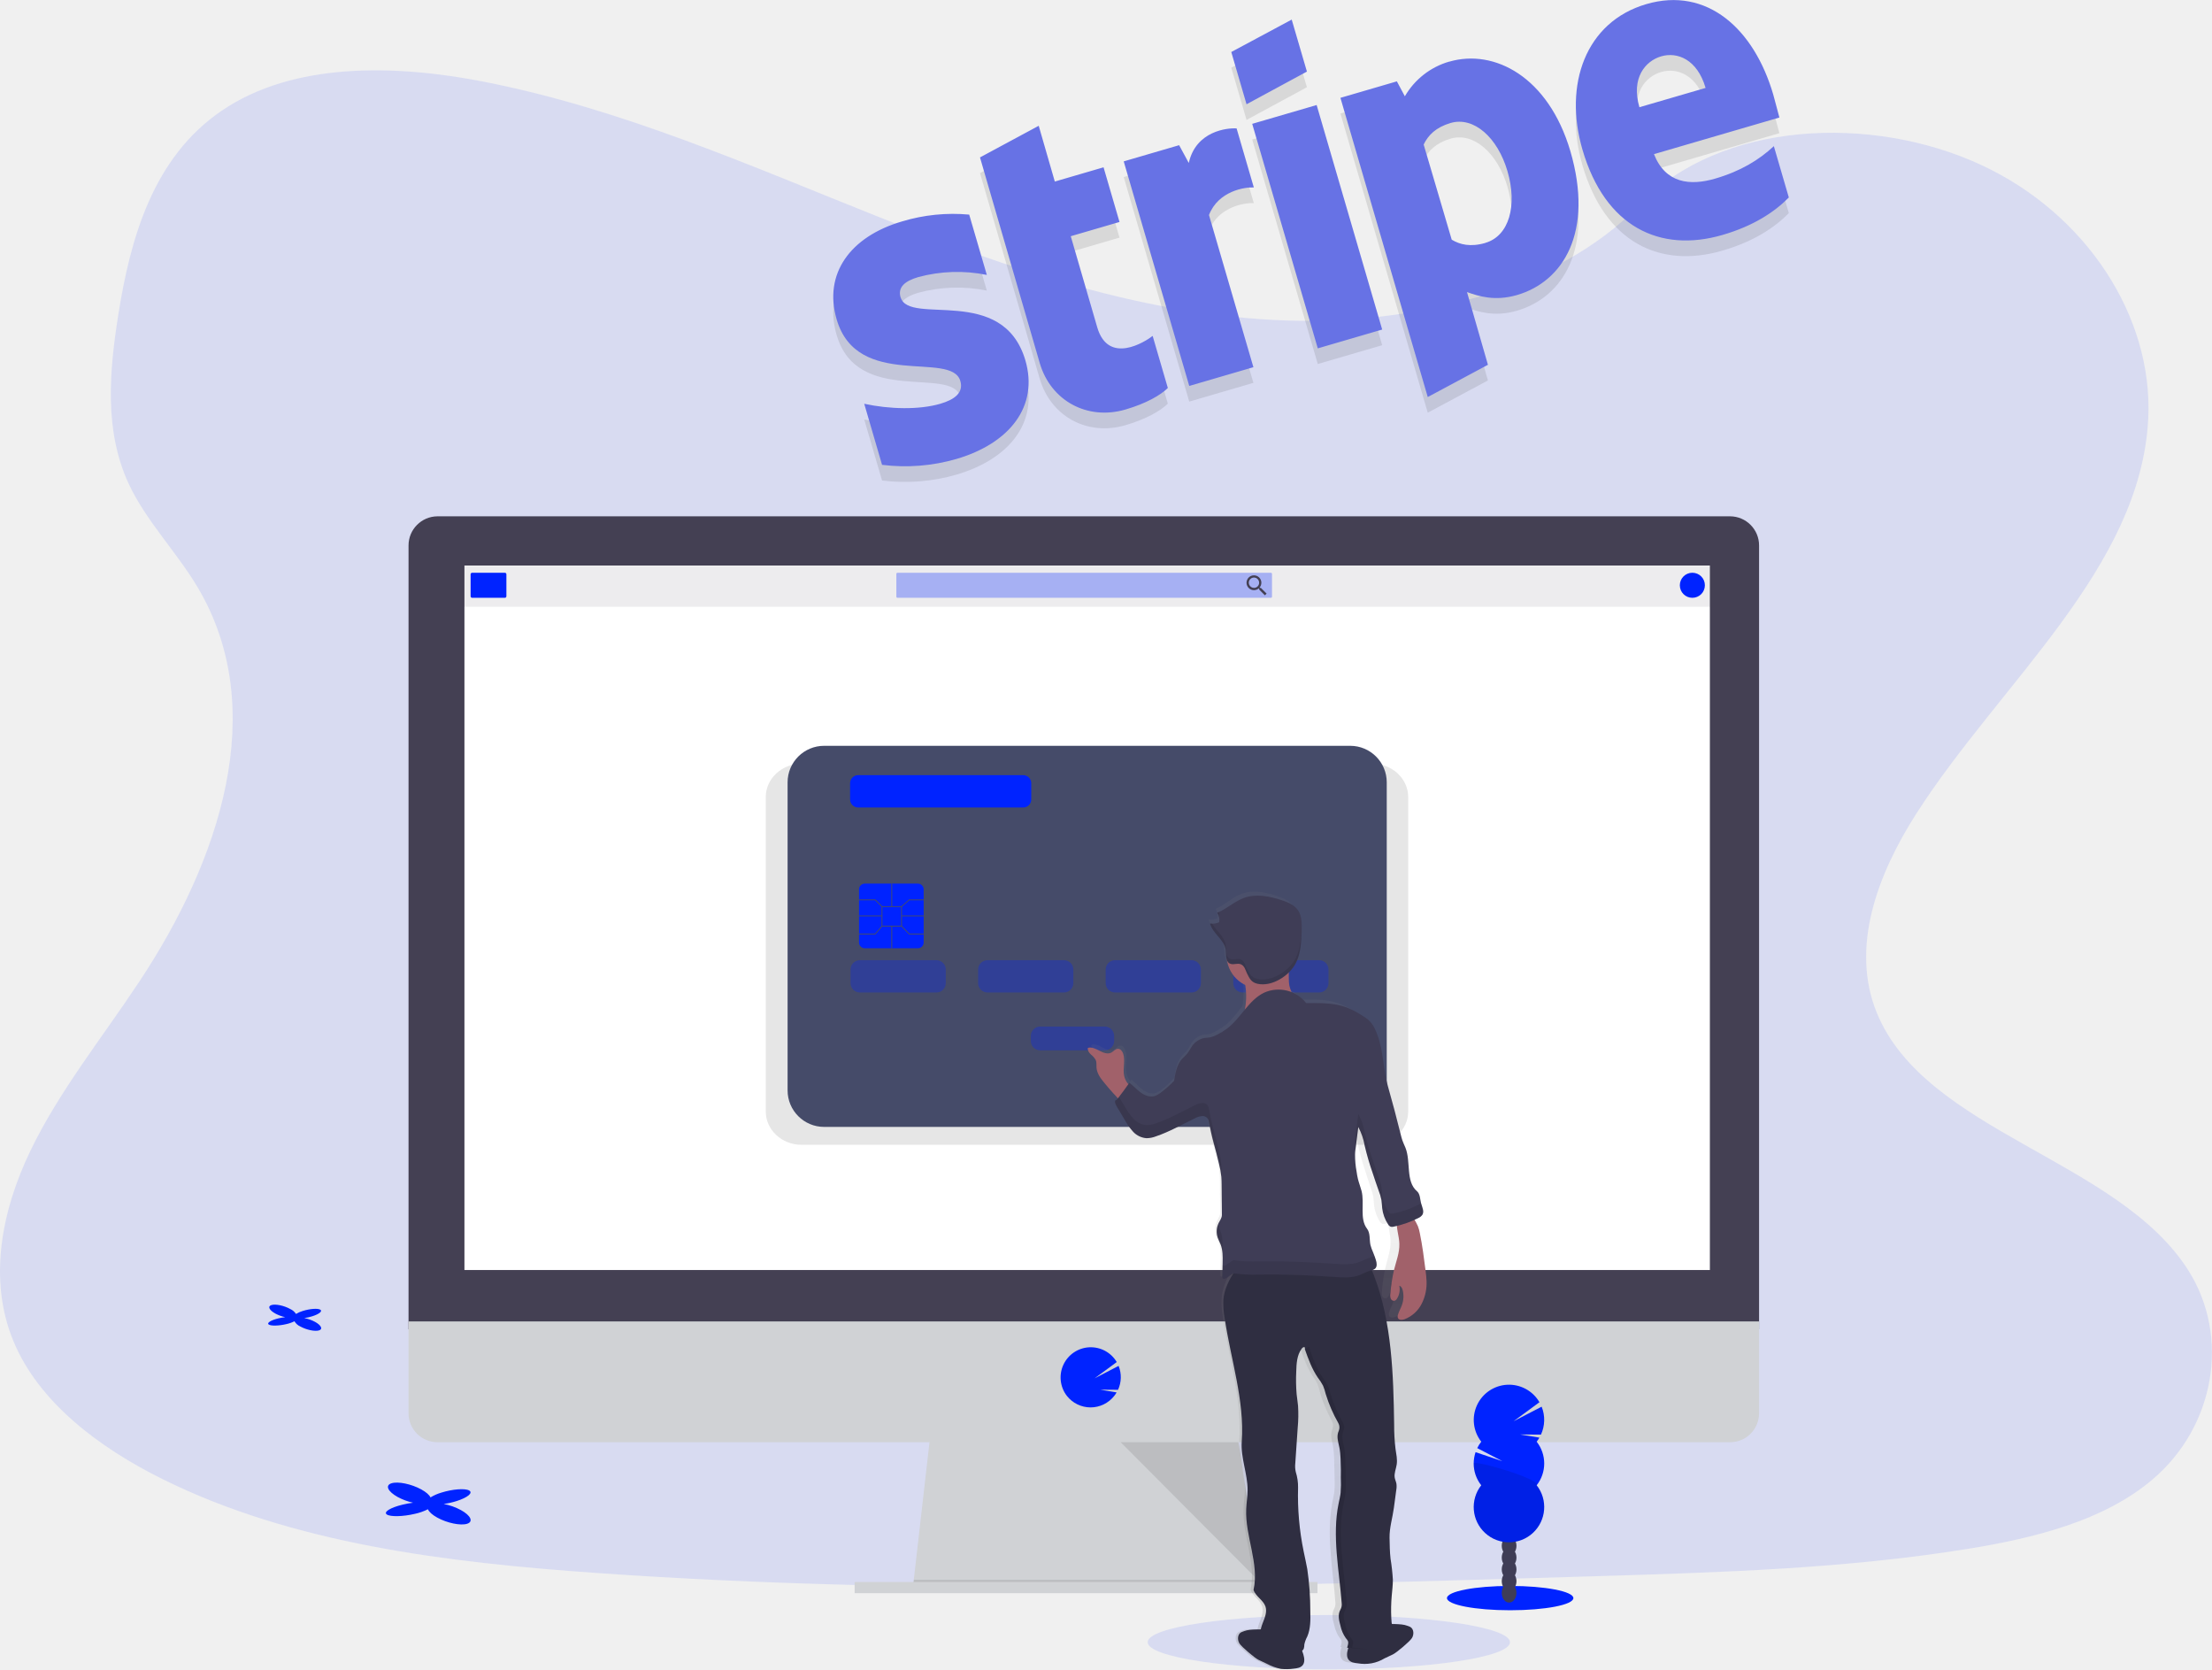
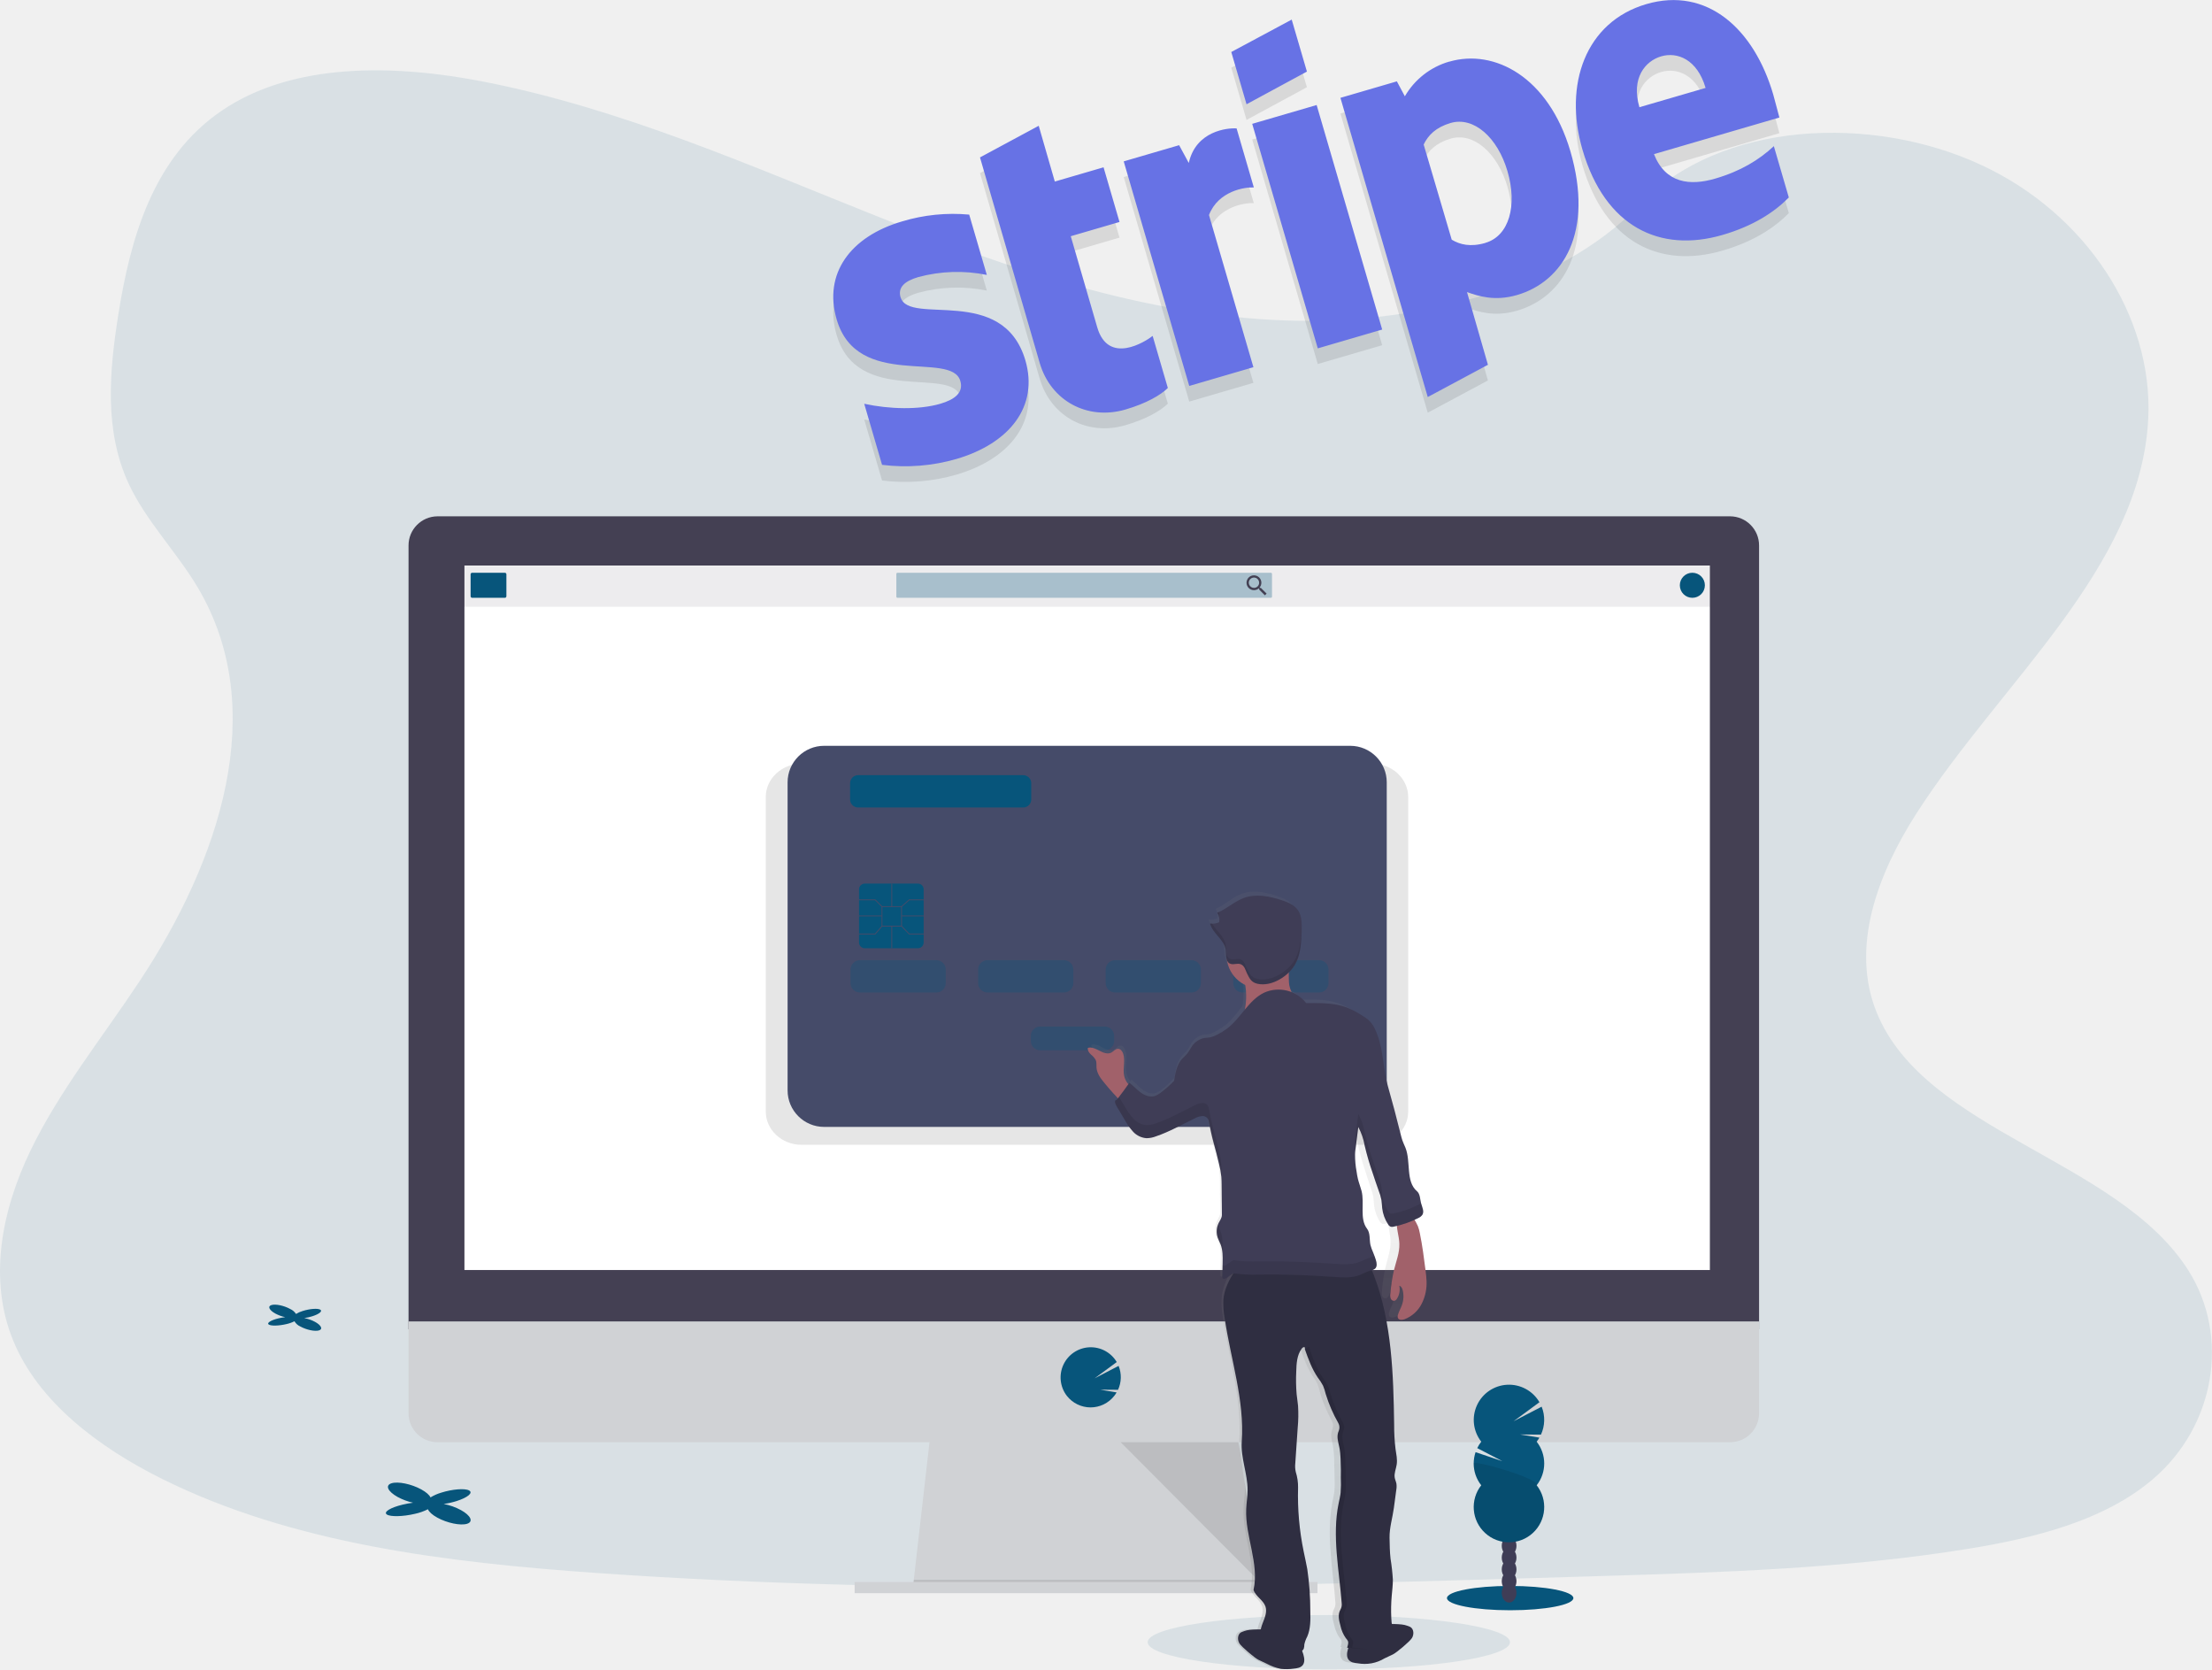
<svg xmlns="http://www.w3.org/2000/svg" id="b46bdb45-05c7-43e7-afee-243a50499326" data-name="Layer 1" width="1130" height="852.62" viewBox="0 0 1130 852.62">
  <defs>
    <linearGradient id="e0268b55-f382-4d45-820e-0bb1dff069b1" x1="675.66" y1="876.2" x2="675.66" y2="479.07" gradientUnits="userSpaceOnUse">
      <stop offset="0" stop-color="gray" stop-opacity="0.25" />
      <stop offset="0.54" stop-color="gray" stop-opacity="0.12" />
      <stop offset="1" stop-color="gray" stop-opacity="0.1" />
    </linearGradient>
  </defs>
-   <path d="M691.54,187.35c-72.44-2.57-141.44-26.53-207.32-52.74S353.07,79.35,282.37,65.46c-45.48-8.93-97.49-10.19-134.13,14.78-35.27,24-46.66,65.54-52.78,104-4.61,29-7.32,59.45,5.3,86.57,8.77,18.83,24.34,34.65,35.11,52.68,37.45,62.75,11,140.13-29.62,201.4-19,28.74-41.13,56.16-55.82,86.75s-21.49,65.65-8.64,96.86c12.75,30.94,43.11,54.17,76,70.51,66.81,33.2,145.54,42.7,222.31,48.08,169.94,11.91,340.79,6.75,511.18,1.59,63.06-1.92,126.39-3.85,188.43-13.84,34.44-5.55,70-14.35,95-35.61,31.75-27,39.62-72.67,18.34-106.5C1117.4,616,1018.73,601.92,993.79,541c-13.73-33.52.37-70.86,20.32-102,42.8-66.69,114.54-125.2,118.32-201.44,2.6-52.36-31.89-104.8-85.21-129.57-55.9-26-133.4-22.7-174.64,20.28C830.12,172.6,755.5,189.63,691.54,187.35Z" transform="translate(-35 -23.69)" fill="#0023ff" opacity="0.1" />
+   <path d="M691.54,187.35c-72.44-2.57-141.44-26.53-207.32-52.74S353.07,79.35,282.37,65.46c-45.48-8.93-97.49-10.19-134.13,14.78-35.27,24-46.66,65.54-52.78,104-4.61,29-7.32,59.45,5.3,86.57,8.77,18.83,24.34,34.65,35.11,52.68,37.45,62.75,11,140.13-29.62,201.4-19,28.74-41.13,56.16-55.82,86.75s-21.49,65.65-8.64,96.86c12.75,30.94,43.11,54.17,76,70.51,66.81,33.2,145.54,42.7,222.31,48.08,169.94,11.91,340.79,6.75,511.18,1.59,63.06-1.92,126.39-3.85,188.43-13.84,34.44-5.55,70-14.35,95-35.61,31.75-27,39.62-72.67,18.34-106.5C1117.4,616,1018.73,601.92,993.79,541c-13.73-33.52.37-70.86,20.32-102,42.8-66.69,114.54-125.2,118.32-201.44,2.6-52.36-31.89-104.8-85.21-129.57-55.9-26-133.4-22.7-174.64,20.28C830.12,172.6,755.5,189.63,691.54,187.35Z" transform="translate(-35 -23.69)" fill="#07557b" opacity="0.1" />
  <path d="M495.05,183.53c-1.49-5.11,2.13-8.3,9.07-10.33a76.1,76.1,0,0,1,35-1.1l-9-30.8a89.93,89.93,0,0,0-34.26,3.46c-26.6,7.76-40.24,26.82-33.47,50C472.91,231,521,210.65,525.58,226.24c1.76,6-2.9,9.53-10.24,11.67-10.88,3.18-26.08,2.78-38.85,0l9.11,31.19a94.55,94.55,0,0,0,38-3c27.26-8,42.06-26.93,35.21-50.39-11.53-39-59.43-17.49-63.72-32.17Zm70.58-87.6-30,16.15,30.51,105c5.67,19.4,24.38,29.44,43.78,23.77,10.75-3.13,18-7.39,21.67-11l-7.76-26.6c-3.7,2.93-22.65,15-28.31-4.4L582,152.33l24.9-7.27-8.15-27.92-24.9,7.27Zm76.66,19-4.93-9.09-28.31,8.27L642.53,228.8l32.77-9.57-22.69-77.72c4.78-12.35,18.43-14.34,22.91-14.08l-8.8-30.15c-4.65-.35-20.83,1.25-24.43,17.66Zm32.42-20,32.9-9.6L741.09,200l-32.9,9.61L674.71,95Zm-2.9-10,30.83-16.68L694.87,41.7,664,58.25,671.81,85ZM775.37,63.14a38.55,38.55,0,0,0-22.7,17.73l-4.08-7.63-28.83,8.42,44.61,152.81L795.11,218l-10.69-37.13c5.71,2,14.07,4.85,25.6,1.49,23.46-6.85,39.32-32,27.19-73.51-11.23-38-38.9-52.36-61.84-45.67Zm18.5,92.6c-7.73,2.26-13.12.85-17.26-1.64l-14.33-48.59c2.3-4.79,6.25-8.79,13.73-11,11.92-3.49,24.08,7.47,29.09,24.64,5.13,17.56.83,33-11.23,36.56ZM940.87,80c-9.8-33.55-33.78-55.28-64.84-46.21s-42.34,41.09-32.62,74.38C854.93,147.59,883,161,915,151.67c15.6-4.55,26.36-11.54,33.82-19.12l-7.65-26.21c-7.61,7.06-17,12.8-30,16.58-12.71,3.71-25.28,2.55-31.24-12.5L944,91.71c-.5-1.7-2.23-8.59-3.14-11.74Zm-68.38,6.45c-4.33-14.81,2.92-23.61,11.18-26,8-2.33,18.31,1.34,22.63,16.15Z" transform="translate(-35 -23.69)" opacity="0.1" />
  <path d="M495.05,175.53c-1.49-5.11,2.13-8.3,9.07-10.33a76.1,76.1,0,0,1,35-1.1l-9-30.8a89.93,89.93,0,0,0-34.26,3.46c-26.6,7.76-40.24,26.82-33.47,50C472.91,223,521,202.65,525.58,218.24c1.76,6-2.9,9.53-10.24,11.67-10.88,3.18-26.08,2.78-38.85,0l9.11,31.19a94.55,94.55,0,0,0,38-3c27.26-8,42.06-26.93,35.21-50.39-11.53-39-59.43-17.49-63.72-32.17Zm70.58-87.6-30,16.15,30.51,105c5.67,19.4,24.38,29.44,43.78,23.77,10.75-3.13,18-7.39,21.67-11l-7.76-26.6c-3.7,2.93-22.65,15-28.31-4.4L582,144.33l24.9-7.27-8.15-27.92-24.9,7.27Zm76.66,19-4.93-9.09-28.31,8.27L642.53,220.8l32.77-9.57-22.69-77.72c4.78-12.35,18.43-14.34,22.91-14.08l-8.8-30.15c-4.65-.35-20.83,1.25-24.43,17.66Zm32.42-20,32.9-9.6L741.09,192l-32.9,9.61L674.71,87Zm-2.9-10,30.83-16.68L694.87,33.7,664,50.25,671.81,77ZM775.37,55.14a38.55,38.55,0,0,0-22.7,17.73l-4.08-7.63-28.83,8.42,44.61,152.81L795.11,210l-10.69-37.13c5.71,2,14.07,4.85,25.6,1.49,23.46-6.85,39.32-32,27.19-73.51-11.23-38-38.9-52.36-61.84-45.67Zm18.5,92.6c-7.73,2.26-13.12.85-17.26-1.64L762.28,97.51c2.3-4.79,6.25-8.79,13.73-11,11.92-3.49,24.08,7.47,29.09,24.64,5.13,17.56.83,33-11.23,36.56ZM940.87,72c-9.8-33.55-33.78-55.28-64.84-46.21s-42.34,41.09-32.62,74.38C854.93,139.59,883,153,915,143.67c15.6-4.55,26.36-11.54,33.82-19.12l-7.65-26.21c-7.61,7.06-17,12.8-30,16.58-12.71,3.71-25.28,2.55-31.24-12.5L944,83.71c-.5-1.7-2.23-8.59-3.14-11.74Zm-68.38,6.45c-4.33-14.81,2.92-23.61,11.18-26,8-2.33,18.31,1.34,22.63,16.15Z" transform="translate(-35 -23.69)" fill="#6772e5" />
-   <ellipse cx="678.83" cy="838.73" rx="92.55" ry="13.88" fill="#0023ff" opacity="0.1" />
+   <ellipse cx="678.83" cy="838.73" rx="92.55" ry="13.88" fill="#07557b" opacity="0.1" />
  <polygon points="644.47 813.69 466.28 811.41 466.81 806.84 475.42 731.45 631.91 731.45 643.42 806.84 644.3 812.55 644.47 813.69" fill="#d0d2d5" />
  <polygon points="644.3 812.55 555.38 812.55 466.28 811.41 466.81 806.84 643.42 806.84 644.3 812.55" opacity="0.1" />
  <rect x="436.58" y="807.98" width="236.45" height="5.71" fill="#d0d2d5" />
  <path d="M933.62,302.34a14.87,14.87,0,0,0-14.8-14.95H258.5a14.88,14.88,0,0,0-14.8,14.95V702.6H933.62Z" transform="translate(-35 -23.69)" fill="#444053" />
  <path d="M243.7,698.6v46.88a14.8,14.8,0,0,0,14.8,14.8H918.82a14.79,14.79,0,0,0,14.8-14.8V698.6Z" transform="translate(-35 -23.69)" fill="#d0d2d5" />
  <rect x="237.26" y="288.83" width="636.23" height="359.81" fill="#fff" />
-   <path d="M592.09,742.5a15.43,15.43,0,0,0,12.13-5.89h0a15.28,15.28,0,0,0,1.2-1.77L597,733.44l9.15.07a15.44,15.44,0,0,0,.29-12.22l-12.27,6.37,11.32-8.32A15.42,15.42,0,1,0,580,736.6h0A15.43,15.43,0,0,0,592.09,742.5Z" transform="translate(-35 -23.69)" fill="#0023ff" />
+   <path d="M592.09,742.5a15.43,15.43,0,0,0,12.13-5.89h0a15.28,15.28,0,0,0,1.2-1.77L597,733.44l9.15.07a15.44,15.44,0,0,0,.29-12.22l-12.27,6.37,11.32-8.32A15.42,15.42,0,1,0,580,736.6h0A15.43,15.43,0,0,0,592.09,742.5Z" transform="translate(-35 -23.69)" fill="#07557b" />
  <polygon points="572.51 736.59 643.6 807.98 632.69 736.59 572.51 736.59" opacity="0.1" />
  <rect x="236.76" y="288.87" width="636.92" height="21.02" fill="#444053" opacity="0.1" />
-   <rect x="240.41" y="292.53" width="18.28" height="12.79" rx="0.78" fill="#0023ff" />
-   <rect x="457.9" y="292.53" width="191.9" height="12.79" rx="0.58" fill="#0023ff" opacity="0.3" />
+   <rect x="240.41" y="292.53" width="18.28" height="12.79" rx="0.78" fill="#07557b" />
+   <rect x="457.9" y="292.53" width="191.9" height="12.79" rx="0.58" fill="#07557b" opacity="0.3" />
  <path d="M679.1,323.93h-.47l-.17-.14a3.94,3.94,0,0,0,.91-2.49,3.79,3.79,0,1,0-3.77,3.81,4,4,0,0,0,2.48-.91l.17.14v.47l2.93,2.93.87-.88Zm-3.5,0a2.64,2.64,0,1,1,2.63-2.63A2.61,2.61,0,0,1,675.6,323.93Z" transform="translate(-35 -23.69)" fill="#444053" />
-   <circle cx="864.54" cy="298.92" r="6.4" fill="#0023ff" />
+   <circle cx="864.54" cy="298.92" r="6.4" fill="#07557b" />
  <path d="M736.09,413.74H444.48c-10.1,0-18.29,7.64-18.29,17.06V591.32c0,9.42,8.19,17.06,18.29,17.06H736.09c10.1,0,18.29-7.64,18.29-17.06V430.8C754.38,421.38,746.19,413.74,736.09,413.74Z" transform="translate(-35 -23.69)" opacity="0.1" />
  <rect x="402.34" y="380.91" width="306.08" height="194.64" rx="18.67" fill="#454b69" />
-   <rect x="434.49" y="490.39" width="48.66" height="16.51" rx="4.8" fill="#0023ff" opacity="0.3" />
-   <rect x="499.66" y="490.39" width="48.66" height="16.51" rx="4.8" fill="#0023ff" opacity="0.3" />
-   <rect x="526.59" y="524.28" width="42.58" height="12.16" rx="4.8" fill="#0023ff" opacity="0.3" />
-   <rect x="564.83" y="490.39" width="48.66" height="16.51" rx="4.8" fill="#0023ff" opacity="0.3" />
-   <rect x="630" y="490.39" width="48.66" height="16.51" rx="4.8" fill="#0023ff" opacity="0.3" />
-   <rect x="438.83" y="451.29" width="33.02" height="33.02" rx="2.95" fill="#0023ff" />
+   <rect x="434.49" y="490.39" width="48.66" height="16.51" rx="4.8" fill="#07557b" opacity="0.3" />
+   <rect x="499.66" y="490.39" width="48.66" height="16.51" rx="4.8" fill="#07557b" opacity="0.3" />
+   <rect x="526.59" y="524.28" width="42.58" height="12.16" rx="4.8" fill="#07557b" opacity="0.3" />
+   <rect x="564.83" y="490.39" width="48.66" height="16.51" rx="4.8" fill="#07557b" opacity="0.3" />
+   <rect x="630" y="490.39" width="48.66" height="16.51" rx="4.8" fill="#07557b" opacity="0.3" />
+   <rect x="438.83" y="451.29" width="33.02" height="33.02" rx="2.95" fill="#07557b" />
  <path d="M495.77,496.92H485.35V486.5h10.42Zm-10-.43h9.56v-9.56h-9.56Z" transform="translate(-35 -23.69)" fill="#454b69" />
  <rect x="455.34" y="451.29" width="0.43" height="11.73" fill="#454b69" />
  <rect x="455.34" y="473.01" width="0.43" height="11.3" fill="#454b69" />
  <rect x="438.83" y="467.58" width="11.73" height="0.43" fill="#454b69" />
  <rect x="460.56" y="467.58" width="11.3" height="0.43" fill="#454b69" />
  <polygon points="450.41 463.18 447 459.79 438.83 459.79 438.83 459.35 447.18 459.35 450.72 462.87 450.41 463.18" fill="#454b69" />
  <polygon points="460.7 463.18 460.41 462.86 464.38 459.35 471.85 459.35 471.85 459.79 464.55 459.79 460.7 463.18" fill="#454b69" />
  <polygon points="447.19 477.24 438.83 477.24 438.83 476.8 446.99 476.8 450.4 472.87 450.73 473.16 447.19 477.24" fill="#454b69" />
  <polygon points="471.85 477.24 464.37 477.24 460.4 473.17 460.71 472.86 464.56 476.8 471.85 476.8 471.85 477.24" fill="#454b69" />
-   <rect x="434.27" y="395.9" width="92.54" height="16.51" rx="4.1" fill="#0023ff" />
+   <rect x="434.27" y="395.9" width="92.54" height="16.51" rx="4.1" fill="#07557b" />
  <path d="M758.79,676.69c-.06-1.72-.27-3.44-.48-5.15-.77-6.42-1.56-12.84-2.81-19.17a20.32,20.32,0,0,0-1-3.62c-.45-1.11-1.07-2.13-1.54-3.23a.56.56,0,0,0,0-.12c.58-.28,1.15-.56,1.71-.86a8.57,8.57,0,0,0,1.16-.71,3.28,3.28,0,0,0,.91-1c1-1.76-.12-4-.63-6h0c-.54-2.15-.42-4.73-2-6.17-5.64-5-2.84-15.2-5.66-22.36-.5-1.25-1.07-2.48-1.5-3.76-.33-1-.56-2-.8-3q-3-12.5-6.32-24.89c-2.33-8.56-2.08-17.48-5-25.84a27.79,27.79,0,0,0-2.15-5,13.42,13.42,0,0,0-3.88-4.19c-4.26-2.94-8.55-5.45-13.55-6.52s-10.4-.9-15.5-.88a16.42,16.42,0,0,0-7.24-5.65l-.09-.26a17.91,17.91,0,0,1-.94-3.13,21.35,21.35,0,0,1-.25-3.2c0-1.15-.05-2.31-.08-3.46l.28-.27a19.36,19.36,0,0,0,1.84-2.26,15.83,15.83,0,0,0,1.4-2.39,22.2,22.2,0,0,0,1.14-2.93,33,33,0,0,0,1.23-6.21c.27-2.47.35-5,.42-7.47,0-.5,0-1,0-1.51v-.37c0-.4,0-.79,0-1.18v-.13a13.47,13.47,0,0,0-1.86-7.28c-1.81-2.7-4.91-4-7.9-5.08-6-2.08-12.59-3.45-18.52-1.22-4.71,1.78-8.47,5.66-13.12,7.63v0a5.77,5.77,0,0,1,.29.55.59.59,0,0,1,0,.08c.08.18.15.35.21.53v0a6.57,6.57,0,0,1,.33,1.25h0a7.4,7.4,0,0,1,0,2.44,8.34,8.34,0,0,1-4.48.66,14.24,14.24,0,0,0,2.82,5.12c.41.52.84,1,1.25,1.55l.63.78A16.22,16.22,0,0,1,659.7,505a8.16,8.16,0,0,1,.49,1.87c.19,1.27.14,2.73.31,4a6.08,6.08,0,0,0,.41,1.59,16.75,16.75,0,0,0,8.88,12.47,36.8,36.8,0,0,1,0,11.94c0,.22-.08.44-.13.66-2.72,3.43-5.33,7.05-8.68,9.73a31.59,31.59,0,0,1-4.87,3.14,13.37,13.37,0,0,1-3.21,1.33c-1.26.29-2.58.25-3.83.56a10,10,0,0,0-5.69,4.63,33.45,33.45,0,0,1-2.1,3.38c-.7.87-1.58,1.58-2.32,2.41-2.68,3-3.41,7.34-4,11.4a52.19,52.19,0,0,1-6.83,6.31,10,10,0,0,1-2.54,1.47c-2.36.79-4.95-.22-7-1.74s-3.65-3.52-5.63-5.08l-.52.77a4.16,4.16,0,0,1-.41-.47,10,10,0,0,1-1.65-3.82c-.72-3.69.64-7.64-.42-11.23-.39-1.3-1.33-2.64-2.63-2.61s-2.11,1.33-3.23,1.94c-1.8,1-4,.09-5.78-.9s-3.81-2.1-5.76-1.51a4.09,4.09,0,0,0,1.49,3.4,9.07,9.07,0,0,1,2.42,2.93,13.23,13.23,0,0,1,.33,3.79c.2,2.92,2,5.43,3.74,7.71q3.24,4.15,6.78,8.06l0,0a2.5,2.5,0,0,1-1.26,1.09,2.65,2.65,0,0,0,0,1.45,5.88,5.88,0,0,0,.38.95c.23.47.51.93.75,1.36l3.51,6.17.57,1c.24.42.48.82.73,1.23a22.64,22.64,0,0,0,2.93,4,12,12,0,0,0,1.84,1.58,9.54,9.54,0,0,0,1.37.82,8,8,0,0,0,2.12.73,6.62,6.62,0,0,0,1.1.14,7.37,7.37,0,0,0,1.15,0,15.33,15.33,0,0,0,3.37-.87c6.69-2.35,12.83-6.1,19.19-9.29a10.68,10.68,0,0,1,2.79-1.08,4.58,4.58,0,0,1,1-.08,3.67,3.67,0,0,1,1,.17,3.61,3.61,0,0,1,.9.45,2.59,2.59,0,0,1,1.09,1.62c.19,1,.37,1.93.55,2.89s.38,1.92.58,2.88c.4,1.91.83,3.82,1.33,5.71.27,1,.53,2.06.79,3.1.64,2.54,1.27,5.1,1.85,7.66.18.8.35,1.61.51,2.41a37,37,0,0,1,.64,4.31.38.38,0,0,1,0,.1c.1,1.26.11,2.51.12,3.77l0,3.95.1,11.66c0,1.68-.9,2.73-1.61,4.24-.14.31-.27.63-.38.95h0v0a10.79,10.79,0,0,0-.33,1.24c0,.13-.06.27-.08.4s0,.31-.06.46,0,.3-.05.44,0,.3,0,.44,0,.32,0,.48,0,.28,0,.41,0,.35,0,.52,0,.25,0,.37.07.39.1.59l.06.3c.07.29.14.58.24.87.2.6.45,1.19.71,1.77s.52,1.17.74,1.77a12,12,0,0,1,.36,1.16,2.61,2.61,0,0,1,.06.27c.08.31.15.62.21.94l0,.22c.06.34.11.69.15,1a.49.49,0,0,1,0,.12c0,.39.08.78.1,1.17h0c.09,1.42.07,2.87,0,4.3l-.12,7.12v.22h0a1.25,1.25,0,0,0,.14.64.78.78,0,0,0,.67.36,2.54,2.54,0,0,0,1.39-.54l3.18-2.31H664c-2.51,4.11-4.52,8.64-4.91,13.47a43,43,0,0,0,.61,9.53c2.93,21,9.83,42.19,8.38,63.39-.57,8.35,2.89,16.49,2.87,24.85,0,3.25-.55,6.47-.69,9.71-.61,13.92,6.49,28,3.6,41.6,1,3.38,4.79,5.18,5.86,8.54.9,2.85-.4,5.88-1.45,8.67a17.67,17.67,0,0,0-.87,3c-2.91,0-6.14.06-8.08.87a12,12,0,0,0-1.57.64c-1.79,1.07-1.91,4-.78,5.77s7.48,7.42,9.34,8.35l4.07,2a24.42,24.42,0,0,0,7,2.64,23.94,23.94,0,0,0,6.21-.12c1.59-.17,3.35-.43,4.38-1.73,1.45-1.84.71-4.83-.28-7.49a2.67,2.67,0,0,0,.82-1.11,8.88,8.88,0,0,0,.27-2.13,16,16,0,0,1,1.42-4c1.67-4.07,1.6-8.65,1.5-13.08a151.73,151.73,0,0,0-1.48-21.53c-.5-3-1.18-6-1.76-9a148.92,148.92,0,0,1-2.73-33,26.41,26.41,0,0,0-1.11-7.94,14.26,14.26,0,0,1-.26-4.53l1.2-18.31a73.51,73.51,0,0,0,.17-11.2c-.17-2-.5-4-.7-6a91.27,91.27,0,0,1-.19-11.46c.11-4.11.3-8.52,2.65-11.82a1.84,1.84,0,0,1,1.12-.87c.48-.07.62.58.44,1,.25.76.51,1.51.77,2.27.08.22.15.43.23.64.13.39.27.78.41,1.17s.2.54.29.81l.39,1c.11.3.23.59.34.88s.25.63.38.94.26.62.4.93.24.57.37.86l.48,1c.12.25.24.51.37.76s.39.73.59,1.09c.11.21.22.42.34.62.32.56.65,1.1,1,1.64h0c.68,1,1.41,2,2,3.07a10.16,10.16,0,0,1,.56,1.09,26.93,26.93,0,0,1,1.31,4.26c.35,1.32.76,2.61,1.21,3.88s1,2.54,1.49,3.78c.27.62.55,1.24.83,1.85.84,1.85,1.75,3.67,2.67,5.47a5.09,5.09,0,0,1,.38,1,4.64,4.64,0,0,1,.11.51,4.56,4.56,0,0,1,0,1,4.2,4.2,0,0,1-.08.62,4.67,4.67,0,0,1-.27.9c-1.23,2.81-.24,5.58.3,8.34a52.75,52.75,0,0,1,.68,8.8c0,1,0,2,.09,2.93,0,1.22,0,2.43.07,3.65s0,2.62.07,3.93a34.25,34.25,0,0,1-.16,3.93c0,.46-.12.91-.19,1.36-.22,1.35-.53,2.69-.8,4a79.55,79.55,0,0,0-1.38,16q0,3.23.21,6.47c.12,2.17.29,4.33.48,6.5.1,1.19.22,2.38.34,3.57.2,2.06.42,4.12.64,6.18s.46,4.33.67,6.48.4,4.3.55,6.44a5.39,5.39,0,0,1-.64,3.06,6.88,6.88,0,0,0-.5,1.16,6.24,6.24,0,0,0-.22.85,9,9,0,0,0-.12,1,11.39,11.39,0,0,0,.12,2.1q.08.52.18,1c.15.69.33,1.38.51,2.06a20.73,20.73,0,0,0,2,5.4,8,8,0,0,0,.66,1c.07.1.15.19.23.29a7.17,7.17,0,0,1,.57.76,2.42,2.42,0,0,1,.21.39,3.07,3.07,0,0,1,.12,1.73c-.11.6-.32,1.2-.48,1.77h0l.52.07c-.73,2.31-1.07,4.68.16,6.23,1,1.3,2.79,1.56,4.38,1.73a23.5,23.5,0,0,0,6.21.13,24.42,24.42,0,0,0,7-2.64l4.07-2c1.86-.93,8.2-6.54,9.33-8.36s1-4.69-.77-5.76a11.29,11.29,0,0,0-1.57-.65c-1.8-.75-4.71-.82-7.43-.86-.14-1-.22-2.09-.26-3.12a86.22,86.22,0,0,1,.22-11.48c.23-2.71.58-5.41.55-8.12,0-3.62-.75-7.2-1.14-10.8s-.43-7.12-.49-10.68c-.09-5.24,1.45-10.23,2.12-15.41l1.17-9.11a11.08,11.08,0,0,0,.08-3.35c-.18-1-.64-2-.83-3-.41-2.27.62-4.52.94-6.81.37-2.63-.2-5.3-.57-7.94a103.23,103.23,0,0,1-.69-12.56c-.36-25.8-1.09-52.18-9.81-76.32-.35-1-.73-2-1.12-2.93a5.25,5.25,0,0,0,.52-.17,3.51,3.51,0,0,0,.77-.4,2.1,2.1,0,0,0,.3-.22,2.31,2.31,0,0,0,.59-1,3.77,3.77,0,0,0,.18-1.13,8.05,8.05,0,0,0-.29-2l-.12-.41c-.2-.68-.42-1.35-.65-2h0c-.22-.65-.46-1.28-.71-1.92a23.37,23.37,0,0,1-1.26-3.67c-.61-2.84,0-6.12-1.71-8.43-3.78-5.18-1.11-13.14-2.69-19.45-.52-2-1.28-4-1.76-6-.3-1.28-.49-2.59-.68-3.9a48.58,48.58,0,0,1-.74-8.58c0-1.44.22-2.88.39-4.31l1.2-9.92a29.6,29.6,0,0,1,2.84,8.16c.09.41.17.81.26,1.22a144.38,144.38,0,0,0,4,14.48c.91,2.87,1.81,5.73,2.79,8.57.29.81.57,1.63.83,2.46a19.8,19.8,0,0,1,.6,2.53c.11.68.16,1.38.21,2.07s.09,1.4.16,2.09a19.68,19.68,0,0,0,2.9,8.31,2.43,2.43,0,0,1,.14.2,2.36,2.36,0,0,0,1.22,1.06h0a2.68,2.68,0,0,0,1.09,0h.06c.53-.11,1.06-.23,1.58-.36a2,2,0,0,0,.23-.06c.24,3.1,1.16,6.19,1.24,9.32.1,4.55-1.57,8.91-2.63,13.32a84.89,84.89,0,0,0-1.79,12.22,5.41,5.41,0,0,0,.15,2.44,1.73,1.73,0,0,0,1.82,1.23,2.2,2.2,0,0,0,1.29-1.15,9.13,9.13,0,0,0,1.11-6.59c.95.2,1.44,1.29,1.67,2.28a13.7,13.7,0,0,1-.42,7.74c-.59,1.66-1.5,3.19-2,4.9a2.56,2.56,0,0,0,0,1.64c.5,1.15,2.08,1.07,3.22.65a16.19,16.19,0,0,0,8.49-8A24.52,24.52,0,0,0,758.79,676.69Z" transform="translate(-35 -23.69)" fill="url(#e0268b55-f382-4d45-820e-0bb1dff069b1)" />
  <path d="M700.45,874.2c-1.07,1.29-2.9,1.55-4.56,1.72a26,26,0,0,1-6.47.12,26.4,26.4,0,0,1-7.27-2.62l-4.24-2c-1.93-.93-8.53-6.51-9.71-8.32s-1.06-4.66.8-5.73a13,13,0,0,1,1.64-.64c3.12-1.24,9.44-.61,12.76-1.09a8.84,8.84,0,0,1,4.72,1.11c3.28,1.45,9.06,2.6,10.49,6.29C699.72,865.88,702.76,871.39,700.45,874.2Z" transform="translate(-35 -23.69)" fill="#2f2e41" />
  <path d="M724,871.46c1.07,1.29,2.9,1.55,4.56,1.72a19.52,19.52,0,0,0,13.73-2.51l4.24-2c1.94-.93,8.54-6.51,9.72-8.32s1.06-4.67-.81-5.73a11,11,0,0,0-1.63-.64c-3.12-1.24-9.44-.61-12.76-1.09a8.81,8.81,0,0,0-4.73,1.11c-3.27,1.45-9,2.6-10.48,6.29C724.7,863.14,721.65,868.65,724,871.46Z" transform="translate(-35 -23.69)" fill="#2f2e41" />
  <path d="M734.31,669.26a50.49,50.49,0,0,1,2.67,6.08c9.08,24,9.84,50.26,10.22,75.93a96.46,96.46,0,0,0,.71,12.49c.38,2.63,1,5.28.59,7.91-.33,2.27-1.4,4.51-1,6.76.19,1,.67,2,.86,3a10.36,10.36,0,0,1-.09,3.33l-1.21,9.06c-.7,5.16-2.3,10.12-2.21,15.33.06,3.55.12,7.1.51,10.63a105.28,105.28,0,0,1,1.19,10.74c0,2.7-.34,5.39-.58,8.08a83.68,83.68,0,0,0-.23,11.42c.14,2.93.48,6,2,8.47-1.75,2.5-3.47,4.74-6.26,6-5.67,2.48-12.18,1.64-18.31.75.34-1.13.86-2.41.37-3.49a6.58,6.58,0,0,0-1.05-1.43,17,17,0,0,1-2.73-6.34c-.74-2.71-1.48-5.62,0-8.21a5.2,5.2,0,0,0,.67-3c-1.27-17-5.06-34.64-1.57-51.35.37-1.78.81-3.56,1-5.37a65.8,65.8,0,0,0,.1-7.82L720,774.5c-.18-3.87,0-7.84-.8-11.67-.55-2.74-1.59-5.5-.31-8.3a4.55,4.55,0,0,0-.19-4,74,74,0,0,1-6.46-14.91,25.86,25.86,0,0,0-1.36-4.24,30.07,30.07,0,0,0-2.68-4.13c-3-4.41-4.86-9.52-6.64-14.56.19-.47,0-1.11-.45-1a1.88,1.88,0,0,0-1.17.87c-2.44,3.28-2.65,7.66-2.76,11.76a86.74,86.74,0,0,0,.2,11.4c.2,2,.55,4,.73,6a70.27,70.27,0,0,1-.18,11.14L696.7,771a13.09,13.09,0,0,0,.26,4.51,25.23,25.23,0,0,1,1.16,7.89A141.87,141.87,0,0,0,701,816.18c.6,3,1.31,5.94,1.83,8.93a146.09,146.09,0,0,1,1.54,21.42c.11,4.41.18,9-1.56,13a14.89,14.89,0,0,0-1.48,4,8.27,8.27,0,0,1-.28,2.12c-.51,1.31-2,1.87-3.41,2.17a27.75,27.75,0,0,1-7.87.56,4.41,4.41,0,0,1-1.79-.4c-1-.51-1.5-1.59-2.25-2.4-1.61-1.76-4.29-2.3-5.76-4.18-1.84-2.36-1.07-5.77,0-8.55s2.44-5.79,1.5-8.63c-1.11-3.33-5-5.13-6.1-8.49,3-13.54-4.38-27.54-3.75-41.39.15-3.23.71-6.43.72-9.66,0-8.32-3.57-16.42-3-24.72,1.51-21.09-5.68-42.15-8.72-63.08a40.74,40.74,0,0,1-.64-9.47c.45-5.24,2.88-10.11,5.8-14.48,2.1-3.13,4.62-6.2,8.09-7.66,2.86-1.21,6.06-1.2,9.16-1.18,7.74.06,15.48.12,23.22.26a76.37,76.37,0,0,1,15.7,1.4C726.14,666.7,730.06,668.65,734.31,669.26Z" transform="translate(-35 -23.69)" fill="#2f2e41" />
  <g opacity="0.1">
    <path d="M702.38,712.5a1.91,1.91,0,0,1,1.17-.87c.5-.07.65.57.46,1,1.78,5,3.6,10.15,6.63,14.56a29.23,29.23,0,0,1,2.69,4.13,26.86,26.86,0,0,1,1.36,4.24,74.5,74.5,0,0,0,6.45,14.91,4.52,4.52,0,0,1,.19,4c-1.28,2.8-.24,5.56.32,8.3.77,3.83.62,7.8.8,11.67,0,1.21,0,2.42.07,3.63a63.75,63.75,0,0,1-.09,7.82c-.21,1.81-.65,3.59-1,5.37-3.48,16.71.3,34.32,1.57,51.35a5.19,5.19,0,0,1-.66,3c-1.52,2.59-.78,5.5,0,8.21a16.72,16.72,0,0,0,2.73,6.34,7.31,7.31,0,0,1,1,1.43c.49,1.08,0,2.36-.38,3.49a77.14,77.14,0,0,0,8.18.87,59.19,59.19,0,0,1-10.61-.87c.34-1.13.86-2.41.37-3.49a6.58,6.58,0,0,0-1.05-1.43,17,17,0,0,1-2.73-6.34c-.74-2.71-1.48-5.62,0-8.21a5.2,5.2,0,0,0,.67-3c-1.27-17-5.06-34.64-1.57-51.35.37-1.78.81-3.56,1-5.37a65.8,65.8,0,0,0,.1-7.82c0-1.21-.05-2.42-.08-3.63-.18-3.87,0-7.84-.8-11.67-.55-2.74-1.59-5.5-.31-8.3a4.55,4.55,0,0,0-.19-4,74,74,0,0,1-6.46-14.91,26.86,26.86,0,0,0-1.36-4.24,30.07,30.07,0,0,0-2.68-4.13c-2.9-4.21-4.69-9.05-6.39-13.87C702,713.07,702.18,712.78,702.38,712.5Z" transform="translate(-35 -23.69)" />
  </g>
  <path d="M609.26,573.11c-.75-3.67.67-7.6-.44-11.17-.4-1.29-1.38-2.63-2.73-2.6s-2.2,1.32-3.36,1.93c-1.87,1-4.15.09-6-.89s-4-2.1-6-1.51c-.24,1.28.62,2.49,1.56,3.38a9.31,9.31,0,0,1,2.51,2.92c.47,1.18.25,2.5.35,3.77.21,2.9,2,5.41,3.89,7.67a137.21,137.21,0,0,0,9.43,10.45s5-6.24,4.93-7.33-1.78-2-2.4-2.82A9.57,9.57,0,0,1,609.26,573.11Z" transform="translate(-35 -23.69)" fill="#a1616a" />
  <path d="M759.32,649.91a19.43,19.43,0,0,1,1,3.6c1.3,6.3,2.12,12.69,2.93,19.07.21,1.7.43,3.41.49,5.12a23.37,23.37,0,0,1-2.43,11.79,16.49,16.49,0,0,1-8.83,8c-1.18.42-2.83.5-3.35-.64a2.46,2.46,0,0,1,0-1.63c.47-1.7,1.42-3.23,2-4.88a13.15,13.15,0,0,0,.44-7.7c-.24-1-.75-2.07-1.74-2.27a8.75,8.75,0,0,1-1.16,6.56,2.27,2.27,0,0,1-1.34,1.14,1.81,1.81,0,0,1-1.9-1.22,5.23,5.23,0,0,1-.15-2.43,81.72,81.72,0,0,1,1.86-12.16c1.1-4.39,2.85-8.72,2.73-13.25-.1-4.1-1.73-8.13-1.27-12.2a1,1,0,0,1,.74-1,27,27,0,0,1,3.53-1.17c.71-.18,3.13-1,3.81-.64s.72,2.13,1,2.75C758.21,647.78,758.86,648.8,759.32,649.91Z" transform="translate(-35 -23.69)" fill="#a1616a" />
  <circle cx="643.39" cy="487.97" r="16.75" fill="#a1616a" />
  <path d="M693.4,523.78a18.89,18.89,0,0,0,.25,3.19,17,17,0,0,0,1,3.11,18.14,18.14,0,0,0,2.34,4.6,6.85,6.85,0,0,0,4.24,2.76A120.46,120.46,0,0,1,665,547.91a15.28,15.28,0,0,0,4.8-5.13,14.49,14.49,0,0,0,1.27-4.17,35,35,0,0,0-1.57-18.07c-.21-.56-.41-1.26,0-1.73a1.71,1.71,0,0,1,.6-.38,37.21,37.21,0,0,1,15.74-2.94c1.38,0,2.76.07,4.14.17.74.06,2.37-.1,3,.44s.35,2.66.37,3.53Z" transform="translate(-35 -23.69)" fill="#a1616a" />
  <path d="M702.26,536a17.94,17.94,0,0,0-21.44-5.34c-8,3.81-11.9,13-18.91,18.32a33,33,0,0,1-5.08,3.13,14.18,14.18,0,0,1-3.34,1.32c-1.31.29-2.67.25-4,.56a10.27,10.27,0,0,0-5.93,4.6,31.14,31.14,0,0,1-2.18,3.36c-.73.87-1.64,1.58-2.41,2.41-2.79,3-3.55,7.3-4.18,11.34a53.71,53.71,0,0,1-7.12,6.27,10,10,0,0,1-2.64,1.46c-2.45.8-5.16-.21-7.25-1.72s-3.79-3.5-5.85-5c-1.89,2.7-3.87,5.42-5.89,8a2.53,2.53,0,0,1-1.32,1.08c-.38,1.28.53,2.6,1.21,3.74l3.65,6.14a31.13,31.13,0,0,0,4.41,6.18A10.35,10.35,0,0,0,620.7,605a13.27,13.27,0,0,0,4.71-.91c7-2.34,13.35-6.07,20-9.25a8.89,8.89,0,0,1,3.92-1.15,3.17,3.17,0,0,1,3.1,2.23c.76,3.84,1.51,7.66,2.55,11.42q1.49,5.34,2.75,10.71a46.22,46.22,0,0,1,1.2,6.69c.11,1.28.12,2.56.14,3.85l.14,15.52c0,1.68-.94,2.72-1.68,4.22a10,10,0,0,0-.47,7.46c.41,1.21,1.06,2.33,1.52,3.53,1.1,2.89,1.06,6.07,1,9.16l-.13,7.08a1.48,1.48,0,0,0,.15.86c.43.67,1.47.28,2.13-.18L665,674a75.63,75.63,0,0,0,13.38.65c12.71-.18,25.43.32,38.11,1.21,4.24.3,8.61.62,12.61-.79,2-.72,3.9-1.87,6-2.44a5.48,5.48,0,0,0,2.37-1c1.16-1.07.85-3,.38-4.46-.42-1.32-.89-2.63-1.42-3.91a23.74,23.74,0,0,1-1.32-3.65c-.63-2.82,0-6.09-1.77-8.39-3.94-5.15-1.15-13.08-2.81-19.35-.53-2-1.32-4-1.82-6-.32-1.28-.52-2.58-.71-3.88a45.44,45.44,0,0,1-.77-8.54c0-1.43.23-2.86.41-4.28l1.25-9.88a31.45,31.45,0,0,1,3.22,9.34,137.14,137.14,0,0,0,4.2,14.41c.94,2.85,1.88,5.69,2.9,8.52a27.76,27.76,0,0,1,1.49,5c.22,1.37.23,2.77.39,4.14a18.89,18.89,0,0,0,3,8.27,2.72,2.72,0,0,0,1.42,1.26,2.85,2.85,0,0,0,1.23,0,48.94,48.94,0,0,0,12.72-4.4,5.19,5.19,0,0,0,2.15-1.68c1.08-1.76-.13-3.95-.66-5.95s-.43-4.71-2.11-6.14c-5.87-5-3-15.13-5.89-22.25-.52-1.25-1.12-2.46-1.56-3.74-.34-1-.59-2-.84-3q-3.07-12.43-6.58-24.77c-2.42-8.52-2.16-17.39-5.21-25.71a27.12,27.12,0,0,0-2.23-5,13.65,13.65,0,0,0-4-4.17c-4.43-2.93-8.89-5.42-14.1-6.48S707.56,535.94,702.26,536Z" transform="translate(-35 -23.69)" fill="#3f3d56" />
  <path d="M663.17,515.76c-2.25-1.21-1.66-4.51-2-7-.79-5.21-6.66-8.29-8-13.37a9,9,0,0,0,4.66-.66,7.14,7.14,0,0,0-.94-4.88c4.83-2,8.75-5.81,13.65-7.58,6.18-2.23,13-.86,19.28,1.21,3.11,1,6.34,2.37,8.22,5.05,2.06,2.95,2,6.82,1.92,10.42-.17,5.64-.4,11.48-2.91,16.53-3.19,6.43-12.24,12.38-19.72,10.64-3.1-.72-4-2.68-5.33-5.38-.82-1.68-1.12-3.63-3-4.51S665,516.74,663.17,515.76Z" transform="translate(-35 -23.69)" fill="#3f3d56" />
  <g opacity="0.1">
    <path d="M659.53,669.67a.36.36,0,0,0,0,.09c.43.67,1.47.28,2.13-.18l3.32-2.29a75.63,75.63,0,0,0,13.38.64c12.71-.18,25.43.32,38.11,1.21,4.24.3,8.61.62,12.61-.79,2-.72,3.9-1.86,6-2.44a6.9,6.9,0,0,0,2.07-.74c.24.66.47,1.32.68,2,.47,1.51.78,3.39-.38,4.46a5.48,5.48,0,0,1-2.37,1c-2.08.57-4,1.72-6,2.44-4,1.41-8.37,1.09-12.61.79-12.68-.89-25.4-1.39-38.11-1.21A75.63,75.63,0,0,1,665,674l-3.32,2.3c-.66.46-1.7.85-2.13.18a1.48,1.48,0,0,1-.15-.86Q659.47,672.65,659.53,669.67Z" transform="translate(-35 -23.69)" />
    <path d="M732.11,608.61a31.45,31.45,0,0,0-3.22-9.34l-1.25,9.88c-.08.62-.16,1.24-.23,1.86a30.65,30.65,0,0,1-.18-4.28c0-1.43.23-2.86.41-4.28l1.25-9.88a31.45,31.45,0,0,1,3.22,9.34,137.14,137.14,0,0,0,4.2,14.41c.94,2.85,1.88,5.7,2.9,8.52a28,28,0,0,1,1.49,5c.22,1.37.23,2.77.39,4.14a18.74,18.74,0,0,0,3,8.27,2.66,2.66,0,0,0,1.41,1.26,2.85,2.85,0,0,0,1.23-.05,48.94,48.94,0,0,0,12.72-4.4,8,8,0,0,0,1.49-.95v0c.53,2,1.74,4.19.66,5.95a5.19,5.19,0,0,1-2.15,1.68,48.94,48.94,0,0,1-12.72,4.4,2.85,2.85,0,0,1-1.23,0,2.66,2.66,0,0,1-1.41-1.26,18.78,18.78,0,0,1-3-8.27c-.16-1.37-.17-2.77-.39-4.14a27.76,27.76,0,0,0-1.49-5c-1-2.83-2-5.67-2.9-8.52A137.14,137.14,0,0,1,732.11,608.61Z" transform="translate(-35 -23.69)" />
    <path d="M731.08,635.84c0,.44,0,.89,0,1.34C731.1,636.73,731.09,636.29,731.08,635.84Z" transform="translate(-35 -23.69)" />
    <path d="M658.55,652.66c1.1,2.89,1.06,6.07,1,9.16,0,.81,0,1.61,0,2.42a16.51,16.51,0,0,0-1-4.88c-.46-1.2-1.11-2.32-1.52-3.53a10,10,0,0,1,.08-6.51C657.52,650.46,658.11,651.53,658.55,652.66Z" transform="translate(-35 -23.69)" />
    <path d="M606.06,584.65l.57-.74,3,5a30.84,30.84,0,0,0,4.41,6.18,10.35,10.35,0,0,0,6.69,3.25,13.48,13.48,0,0,0,4.71-.9c7-2.35,13.35-6.08,20-9.26A8.89,8.89,0,0,1,649.3,587a3.18,3.18,0,0,1,3.1,2.24c.76,3.83,1.51,7.65,2.55,11.41q1.49,5.34,2.75,10.71a46.22,46.22,0,0,1,1.2,6.69c.11,1.28.12,2.57.13,3.85l.15,15.53a3.74,3.74,0,0,1-.06.68l-.09-9.51c0-1.29,0-2.57-.13-3.85a46.22,46.22,0,0,0-1.2-6.69q-1.28-5.37-2.75-10.71c-1-3.76-1.79-7.58-2.55-11.42a3.17,3.17,0,0,0-3.1-2.23,8.89,8.89,0,0,0-3.92,1.15c-6.62,3.18-13,6.91-20,9.25a13.27,13.27,0,0,1-4.71.91,10.35,10.35,0,0,1-6.69-3.25,31.13,31.13,0,0,1-4.41-6.18c-1.21-2.05-2.43-4.09-3.65-6.14-.68-1.14-1.59-2.46-1.21-3.74A2.53,2.53,0,0,0,606.06,584.65Z" transform="translate(-35 -23.69)" />
  </g>
  <g opacity="0.1">
    <path d="M657.75,492.27h0a7,7,0,0,0-.92-2.45q.42-.17.84-.36A7,7,0,0,1,657.75,492.27Z" transform="translate(-35 -23.69)" />
    <path d="M661.13,506.29c.38,2.53-.21,5.82,2,7,1.82,1,4-.41,5.79.45s2.14,2.83,3,4.51c1.31,2.7,2.23,4.65,5.33,5.38,7.48,1.74,16.53-4.22,19.72-10.65,2.51-5.05,2.74-10.89,2.91-16.53,0-.28,0-.55,0-.83,0,1.09,0,2.19,0,3.27-.17,5.64-.4,11.48-2.91,16.53-3.19,6.43-12.24,12.38-19.72,10.64-3.1-.72-4-2.68-5.33-5.38-.82-1.68-1.12-3.63-3-4.51s-4,.54-5.79-.44c-2.25-1.21-1.66-4.51-2-7-.79-5.21-6.66-8.29-8-13.37a7.88,7.88,0,0,0,1.09.07C656.37,499.14,660.48,502,661.13,506.29Z" transform="translate(-35 -23.69)" />
  </g>
-   <path d="M270.44,794.93a30.29,30.29,0,0,0-8.79-3.11,40.74,40.74,0,0,0,6.58-1.48c5.71-1.81,8.59-4.23,6.43-5.42s-8.55-.69-14.26,1.12a22.3,22.3,0,0,0-5.48,2.43c-.59-1.25-2.19-2.7-4.7-4.08-5.07-2.79-11.89-4.19-15.23-3.14s-1.93,4.17,3.15,7a30.73,30.73,0,0,0,7.88,2.93,45.8,45.8,0,0,0-5.42,1c-6.21,1.49-9.81,3.75-8,5s8.27,1.13,14.49-.36a27.54,27.54,0,0,0,6.52-2.31c.51,1.29,2.14,2.83,4.78,4.28,5.07,2.78,11.89,4.19,15.23,3.14S275.51,797.71,270.44,794.93Z" transform="translate(-35 -23.69)" fill="#0023ff" />
-   <path d="M195.94,698.81a18.85,18.85,0,0,0-5.52-1.94,24.76,24.76,0,0,0,4.14-.93c3.57-1.13,5.38-2.65,4-3.39s-5.34-.43-8.92.7a13.82,13.82,0,0,0-3.42,1.52,6.9,6.9,0,0,0-3-2.55c-3.17-1.75-7.44-2.63-9.53-2s-1.2,2.61,2,4.36a19.43,19.43,0,0,0,5,1.83,30.94,30.94,0,0,0-3.41.6c-3.89.93-6.14,2.35-5,3.15s5.17.71,9.06-.22a17.22,17.22,0,0,0,4.08-1.44,6.51,6.51,0,0,0,3,2.67c3.18,1.75,7.45,2.63,9.54,2S199.12,700.56,195.94,698.81Z" transform="translate(-35 -23.69)" fill="#0023ff" />
-   <ellipse cx="771.47" cy="816.2" rx="32.29" ry="6.21" fill="#0023ff" />
+   <path d="M270.44,794.93a30.29,30.29,0,0,0-8.79-3.11,40.74,40.74,0,0,0,6.58-1.48c5.71-1.81,8.59-4.23,6.43-5.42s-8.55-.69-14.26,1.12a22.3,22.3,0,0,0-5.48,2.43c-.59-1.25-2.19-2.7-4.7-4.08-5.07-2.79-11.89-4.19-15.23-3.14s-1.93,4.17,3.15,7a30.73,30.73,0,0,0,7.88,2.93,45.8,45.8,0,0,0-5.42,1c-6.21,1.49-9.81,3.75-8,5s8.27,1.13,14.49-.36a27.54,27.54,0,0,0,6.52-2.31c.51,1.29,2.14,2.83,4.78,4.28,5.07,2.78,11.89,4.19,15.23,3.14S275.51,797.71,270.44,794.93Z" transform="translate(-35 -23.69)" fill="#07557b" />
+   <path d="M195.94,698.81a18.85,18.85,0,0,0-5.52-1.94,24.76,24.76,0,0,0,4.14-.93c3.57-1.13,5.38-2.65,4-3.39s-5.34-.43-8.92.7a13.82,13.82,0,0,0-3.42,1.52,6.9,6.9,0,0,0-3-2.55c-3.17-1.75-7.44-2.63-9.53-2s-1.2,2.61,2,4.36a19.43,19.43,0,0,0,5,1.83,30.94,30.94,0,0,0-3.41.6c-3.89.93-6.14,2.35-5,3.15s5.17.71,9.06-.22a17.22,17.22,0,0,0,4.08-1.44,6.51,6.51,0,0,0,3,2.67c3.18,1.75,7.45,2.63,9.54,2S199.12,700.56,195.94,698.81Z" transform="translate(-35 -23.69)" fill="#07557b" />
+   <ellipse cx="771.47" cy="816.2" rx="32.29" ry="6.21" fill="#07557b" />
  <ellipse cx="770.93" cy="813.56" rx="3.76" ry="4.92" fill="#3f3d56" />
  <ellipse cx="770.93" cy="807.55" rx="3.76" ry="4.92" fill="#3f3d56" />
  <ellipse cx="770.93" cy="801.53" rx="3.76" ry="4.92" fill="#3f3d56" />
  <ellipse cx="770.93" cy="795.52" rx="3.76" ry="4.92" fill="#3f3d56" />
  <ellipse cx="770.93" cy="789.5" rx="3.76" ry="4.92" fill="#3f3d56" />
  <ellipse cx="770.93" cy="783.49" rx="3.76" ry="4.92" fill="#3f3d56" />
  <ellipse cx="770.93" cy="777.47" rx="3.76" ry="4.92" fill="#3f3d56" />
-   <path d="M820,760a18.19,18.19,0,0,0,1.4-2.06l-9.88-1.62,10.68.08a18.06,18.06,0,0,0,.35-14.27l-14.34,7.44,13.22-9.72A18,18,0,1,0,791.7,760a18.35,18.35,0,0,0-2.06,3.29l12.83,6.66-13.68-4.59a18.15,18.15,0,0,0-.95,5.78,17.88,17.88,0,0,0,3.86,11.13,18,18,0,1,0,28.31,0A18,18,0,0,0,820,760Z" transform="translate(-35 -23.69)" fill="#0023ff" />
+   <path d="M820,760a18.19,18.19,0,0,0,1.4-2.06l-9.88-1.62,10.68.08a18.06,18.06,0,0,0,.35-14.27l-14.34,7.44,13.22-9.72A18,18,0,1,0,791.7,760a18.35,18.35,0,0,0-2.06,3.29l12.83,6.66-13.68-4.59a18.15,18.15,0,0,0-.95,5.78,17.88,17.88,0,0,0,3.86,11.13,18,18,0,1,0,28.31,0A18,18,0,0,0,820,760Z" transform="translate(-35 -23.69)" fill="#07557b" />
  <path d="M787.84,771.13a17.88,17.88,0,0,0,3.86,11.13,18,18,0,1,0,28.31,0C822.42,779.2,787.84,769.11,787.84,771.13Z" transform="translate(-35 -23.69)" opacity="0.1" />
</svg>
